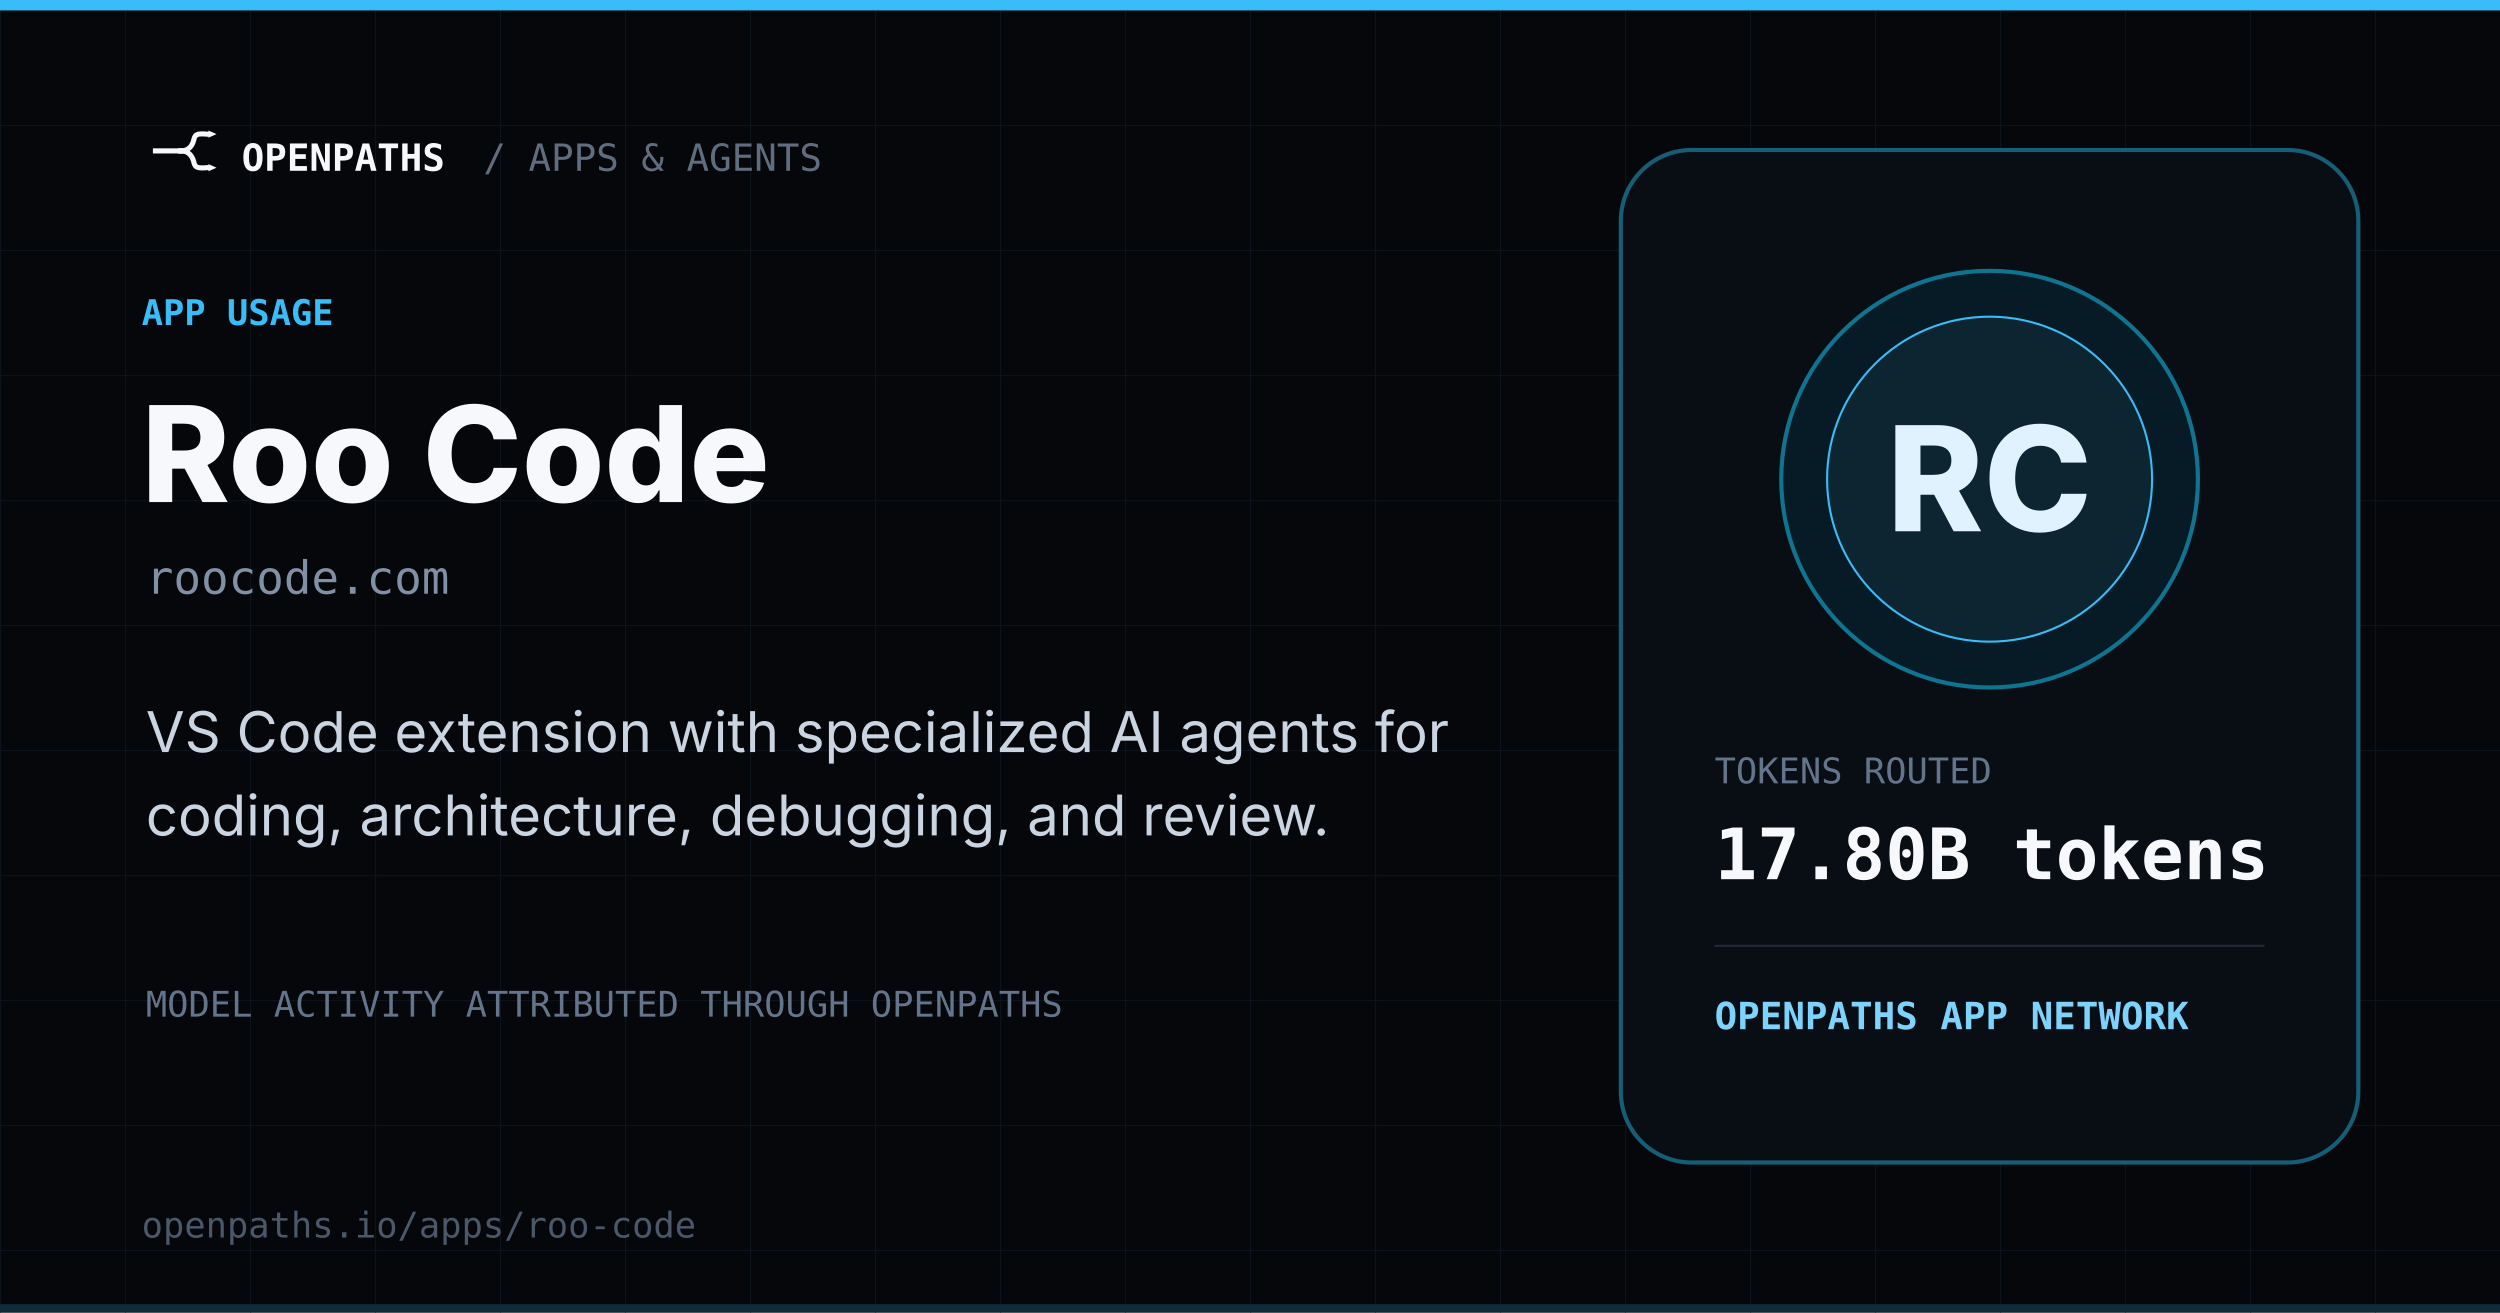
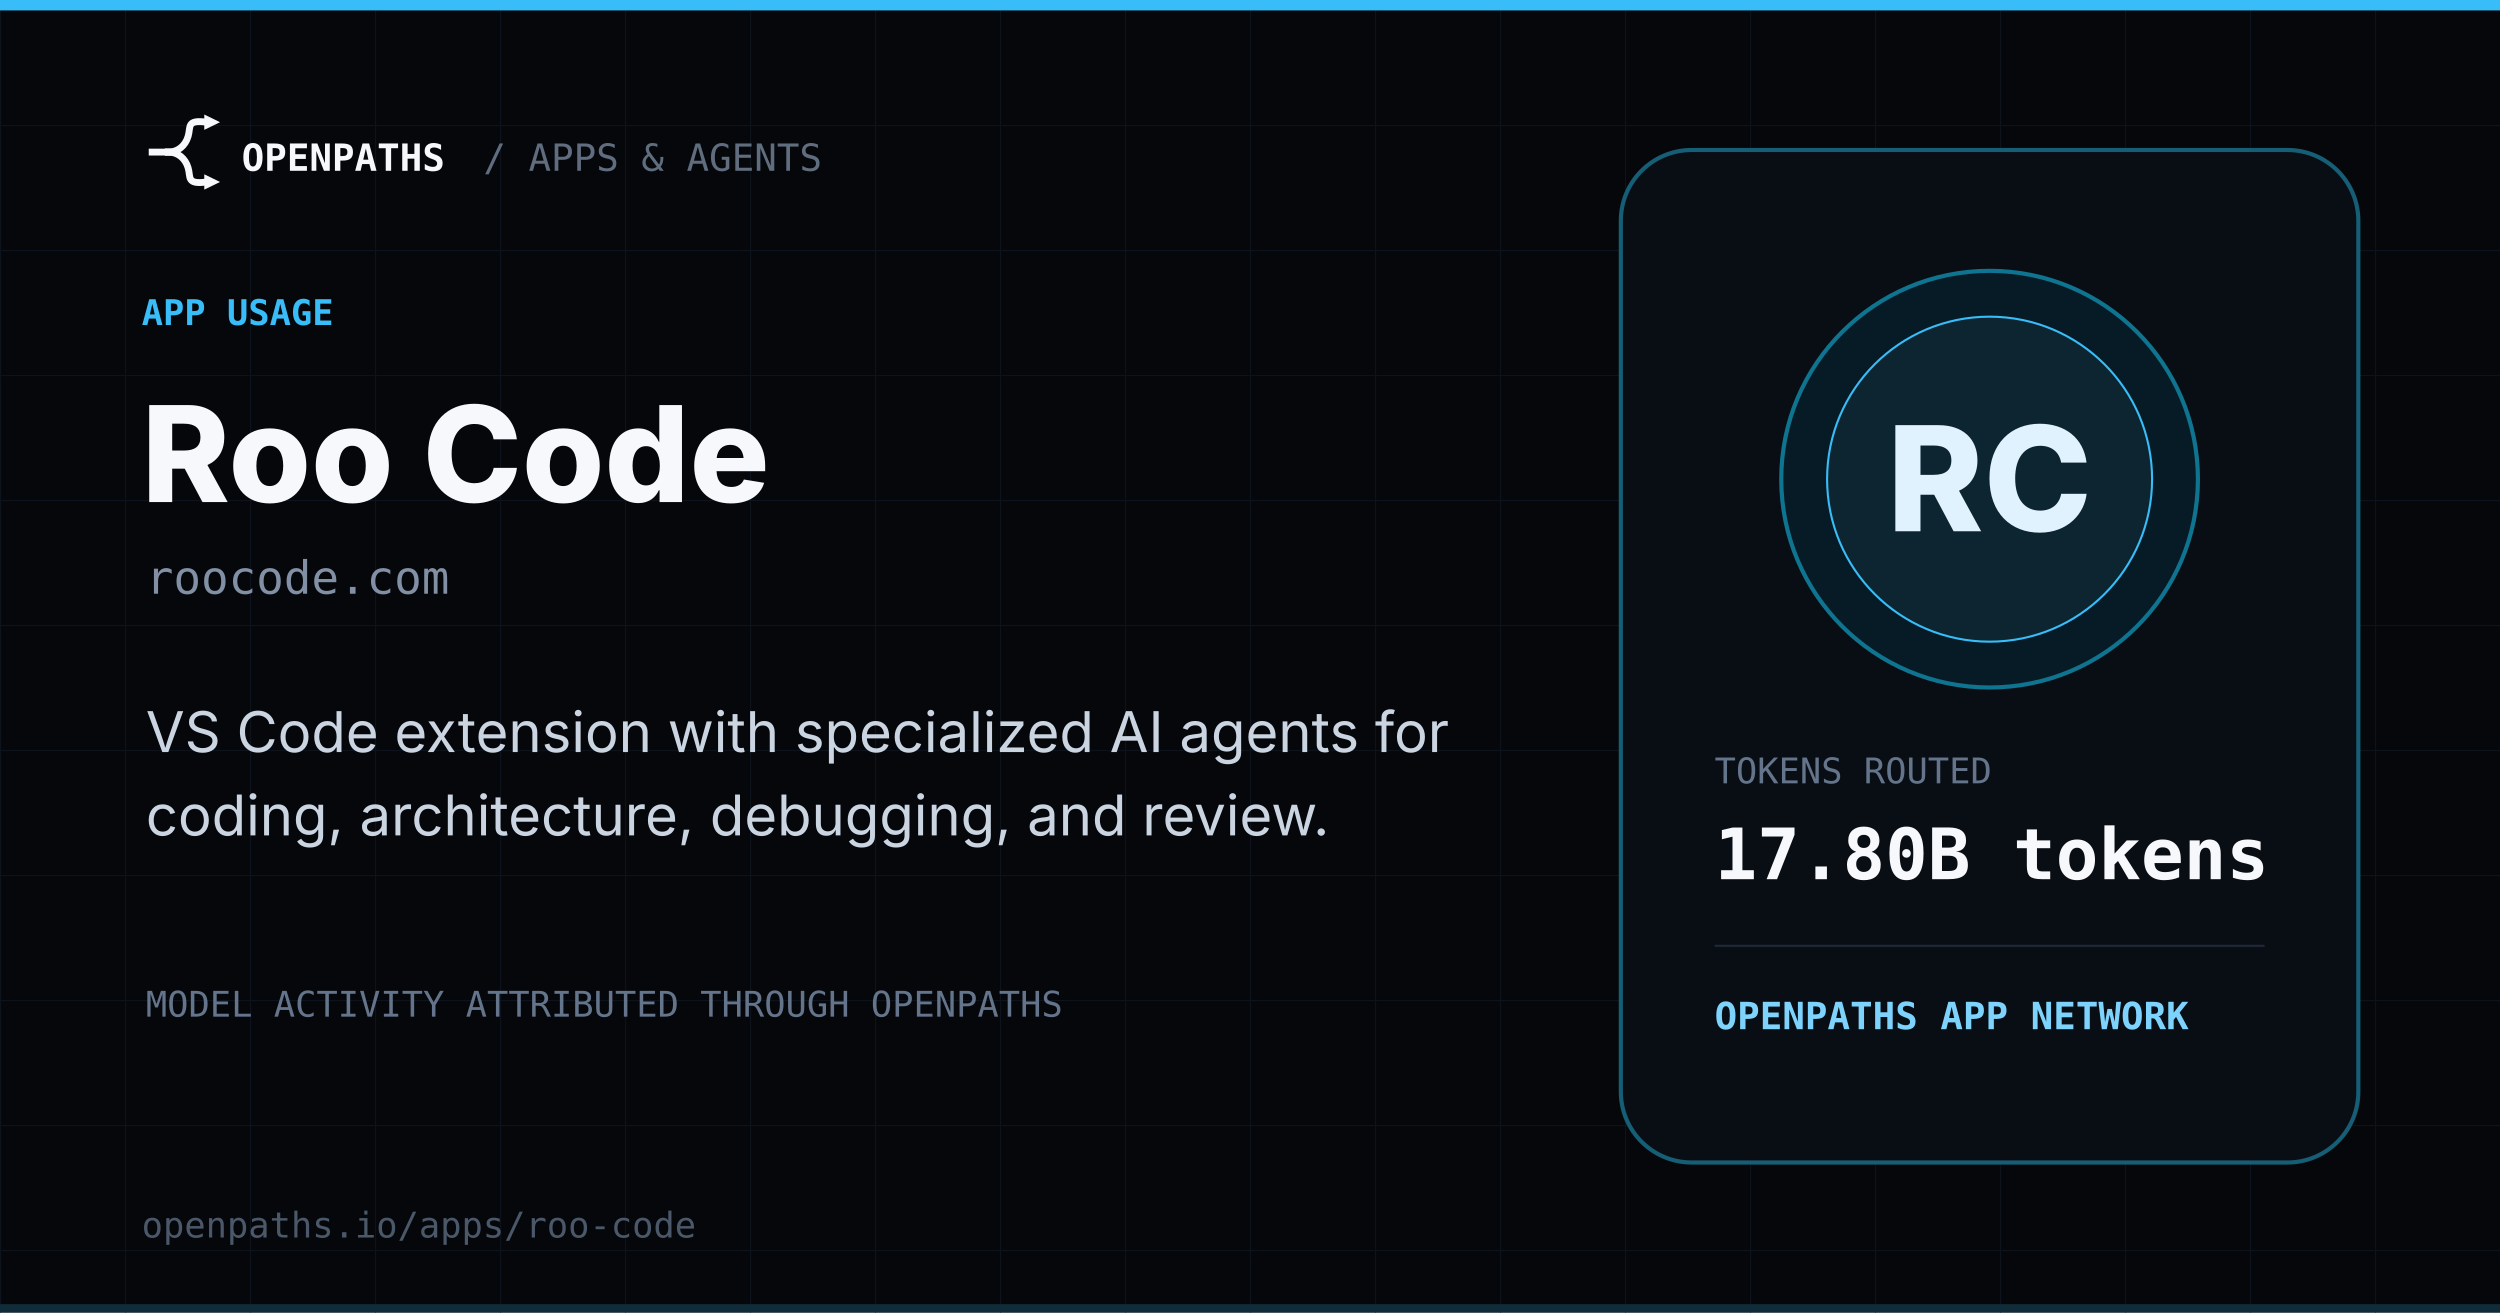
<svg xmlns="http://www.w3.org/2000/svg" width="1200" height="630" viewBox="0 0 1200 630">
  <defs>
    <pattern id="grid" width="60" height="60" patternUnits="userSpaceOnUse">
      <path d="M60 0H0V60" fill="none" stroke="#0d131c" />
    </pattern>
  </defs>
  <rect width="1200" height="630" fill="#05070b" />
  <rect width="1200" height="630" fill="url(#grid)" />
  <rect width="1200" height="5" fill="#38bdf8" />
  <rect y="626" width="1200" height="4" fill="#102c3a" />
-   <g transform="translate(68 54) scale(.072)">
+   <g transform="translate(68 54) scale(.0969388) translate(-120 -60)">
    <g transform="rotate(180 256 256)" fill="none" stroke="#f6f8fb" stroke-width="34" stroke-linecap="square" stroke-linejoin="round">
-       <path d="M420 256C360 256 316 256 250 256" />
-       <path d="M250 256C210 256 184 235 170 200C156 165 170 135 80 144" />
-       <path d="M250 256C210 256 184 277 170 312C156 347 170 377 80 368" />
+       <path d="M340 256C315 256 282 256 260 256" />
+       <path d="M260 256C214 256 176 226 162 178C148 132 172 94 70 108" />
+       <path d="M260 256C214 256 176 286 162 334C148 380 172 418 70 404" />
      <g fill="#f6f8fb" stroke="none">
-         <path d="M13 144l54 24v-48z" />
-         <path d="M13 368l54 24v-48z" />
+         <path d="M4 108l78 38V70z" />
+         <path d="M4 404l78 38v-76z" />
      </g>
    </g>
  </g>
  <text x="116" y="82" fill="#f6f8fb" font-family="ui-monospace, SFMono-Regular, Menlo, monospace" font-size="18" font-weight="700">OPENPATHS</text>
  <text x="232" y="82" fill="#606d7e" font-family="ui-monospace, SFMono-Regular, Menlo, monospace" font-size="18">/  APPS &amp; AGENTS</text>
  <text x="68" y="156" fill="#38bdf8" font-family="ui-monospace, SFMono-Regular, Menlo, monospace" font-size="17" font-weight="700">APP USAGE</text>
  <text x="68" y="241" fill="#f6f8fb" font-family="Inter, ui-sans-serif, system-ui, sans-serif" font-size="64" font-weight="800">Roo Code</text>
  <text x="70" y="285" fill="#8190a4" font-family="ui-monospace, SFMono-Regular, Menlo, monospace" font-size="22">roocode.com</text>
  <text x="70" y="361" fill="#cbd5e1" font-family="Inter, ui-sans-serif, system-ui, sans-serif" font-size="27">VS Code extension with specialized AI agents for</text>
  <text x="70" y="401" fill="#cbd5e1" font-family="Inter, ui-sans-serif, system-ui, sans-serif" font-size="27">coding, architecture, debugging, and review.</text>
  <text x="70" y="488" fill="#64748b" font-family="ui-monospace, SFMono-Regular, Menlo, monospace" font-size="17">MODEL ACTIVITY ATTRIBUTED THROUGH OPENPATHS</text>
  <rect x="778" y="72" width="354" height="486" rx="34" fill="#090d14" stroke="#155e75" stroke-width="2" />
  <circle cx="955" cy="230" r="100" fill="#071b26" stroke="#0e7490" stroke-width="2" />
  <circle cx="955" cy="230" r="78" fill="#0c2531" stroke="#38bdf8" />
  <text x="955" y="255" text-anchor="middle" fill="#e0f2fe" font-family="Inter, ui-sans-serif, system-ui, sans-serif" font-size="70" font-weight="800">RC</text>
  <text x="823" y="376" fill="#64748b" font-family="ui-monospace, SFMono-Regular, Menlo, monospace" font-size="17">TOKENS ROUTED</text>
  <text x="823" y="422" fill="#f6f8fb" font-family="ui-monospace, SFMono-Regular, Menlo, monospace" font-size="34" font-weight="800">17.80B tokens</text>
  <line x1="823" y1="454" x2="1087" y2="454" stroke="#1f2937" />
  <text x="823" y="494" fill="#7dd3fc" font-family="ui-monospace, SFMono-Regular, Menlo, monospace" font-size="18" font-weight="700">OPENPATHS APP NETWORK</text>
  <text x="68" y="594" fill="#4b5869" font-family="ui-monospace, SFMono-Regular, Menlo, monospace" font-size="17">openpaths.io/apps/roo-code</text>
</svg>
